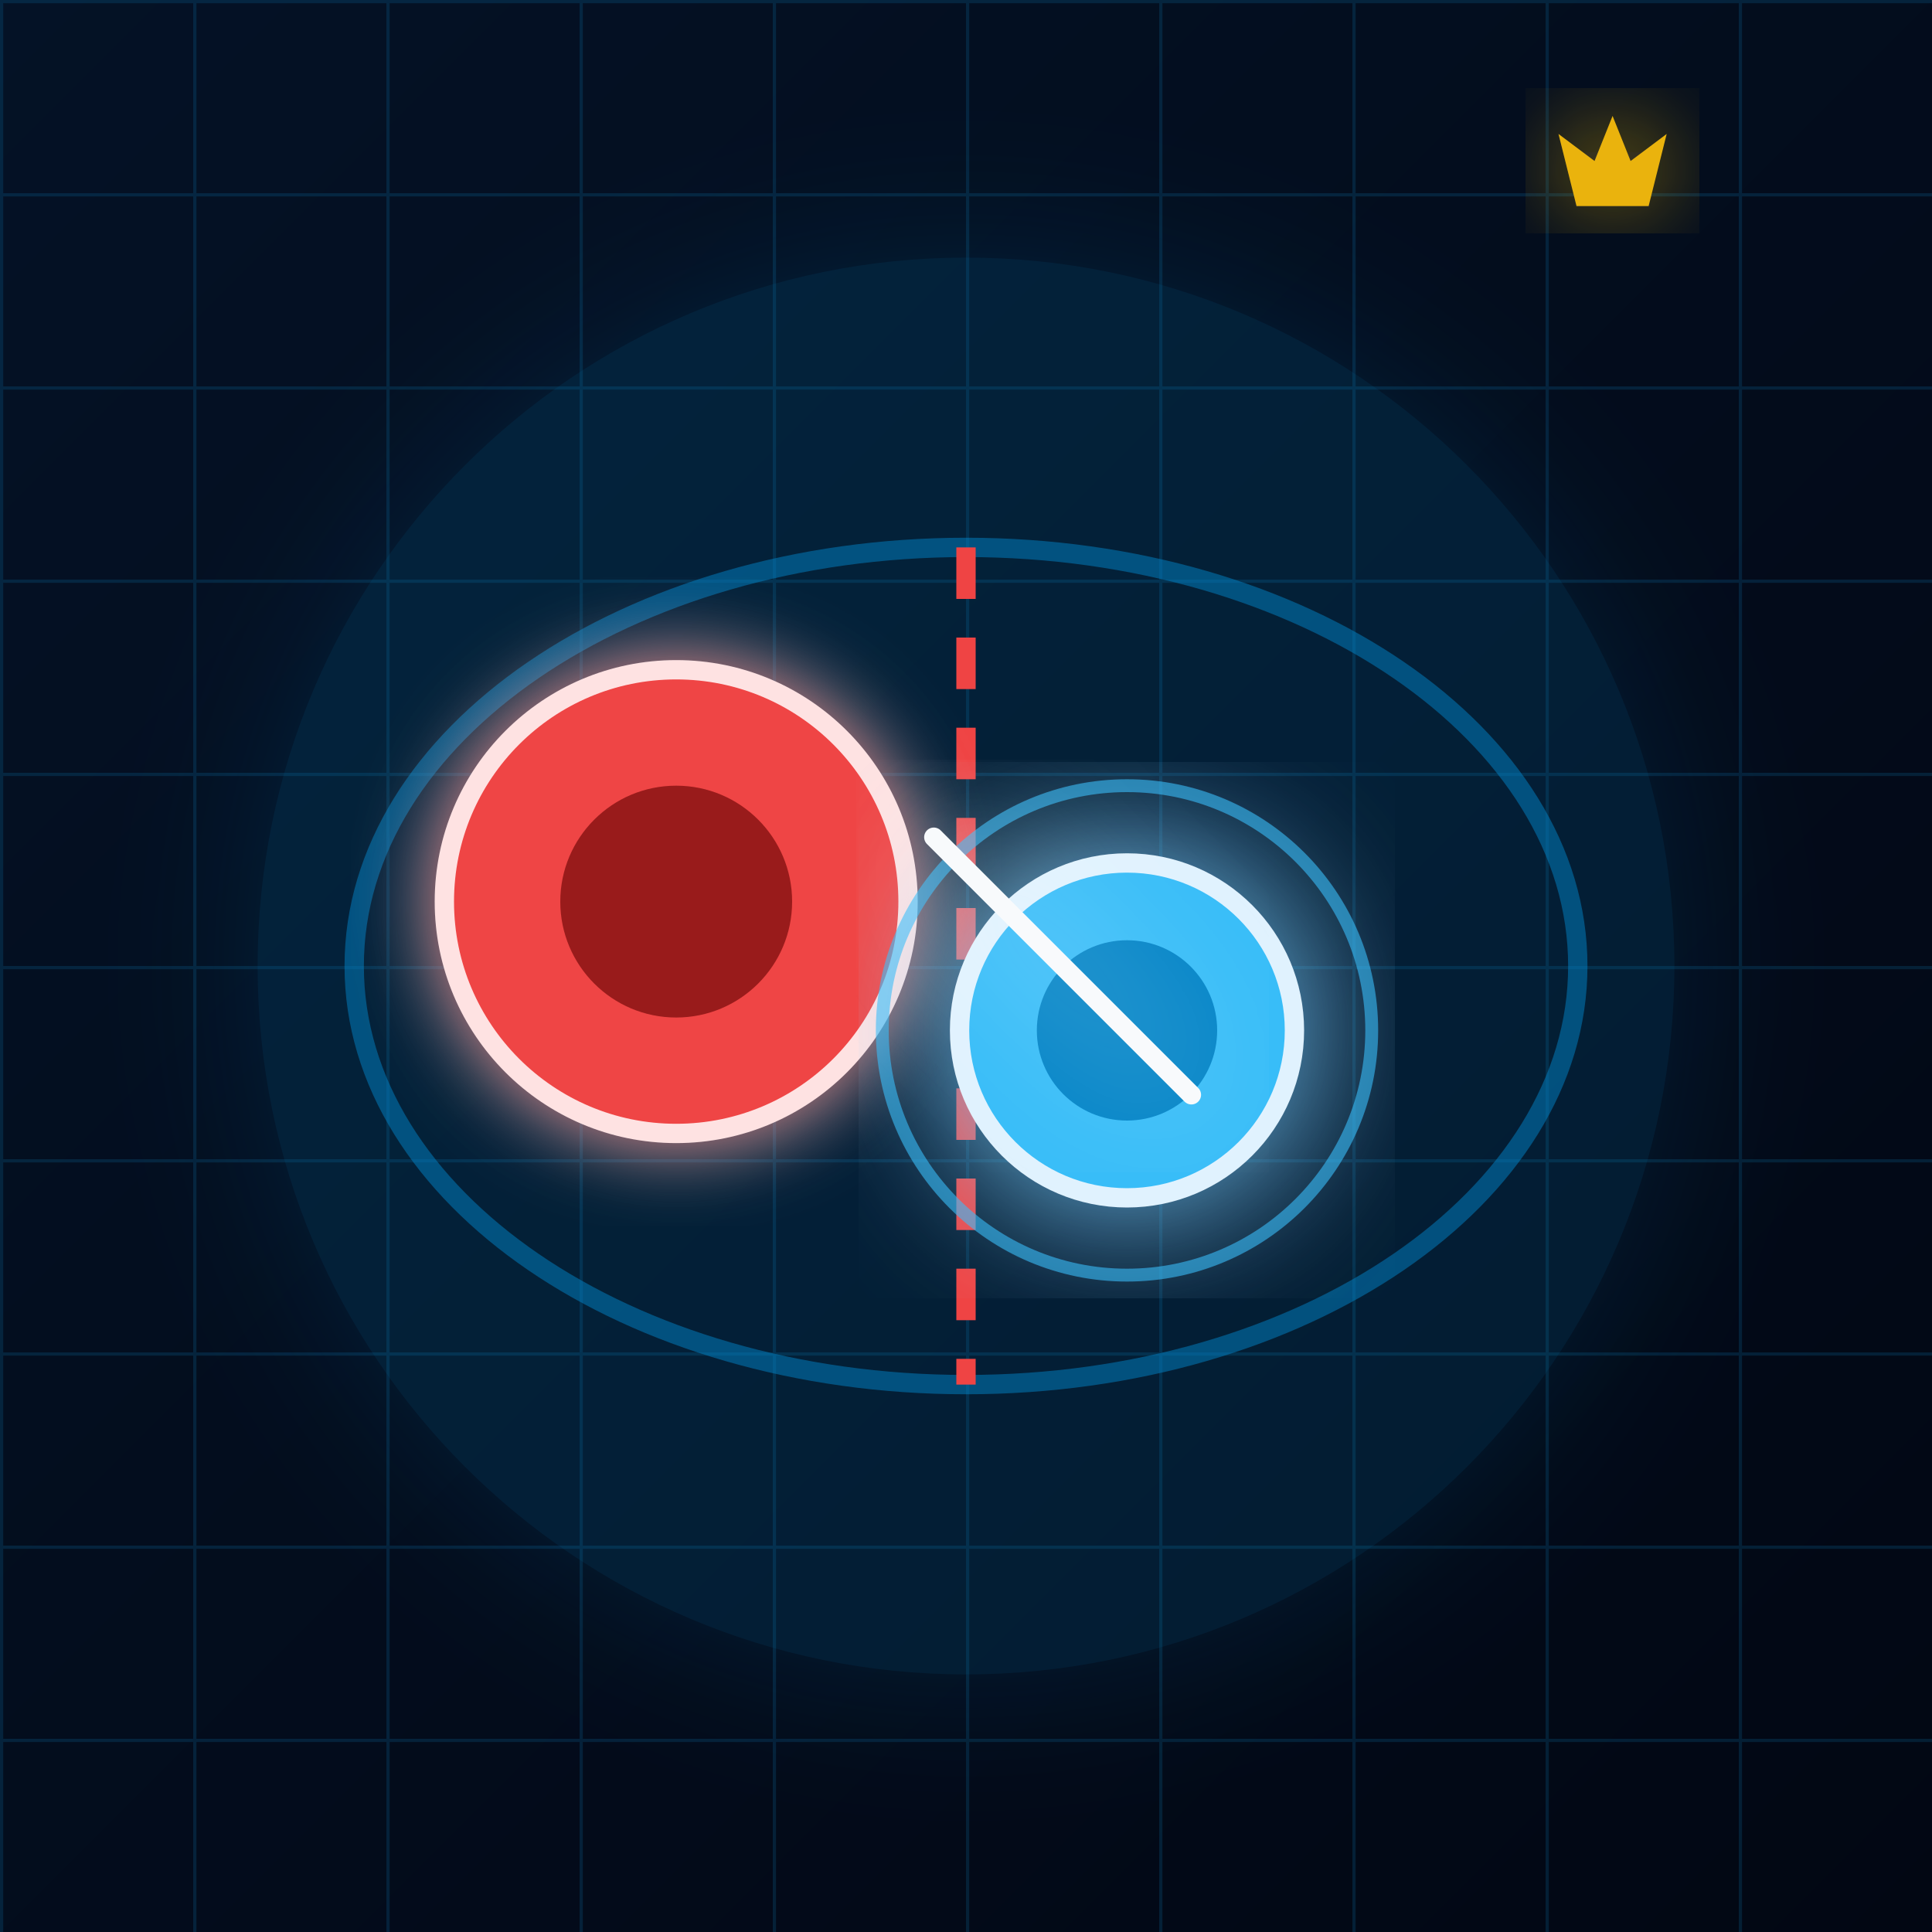
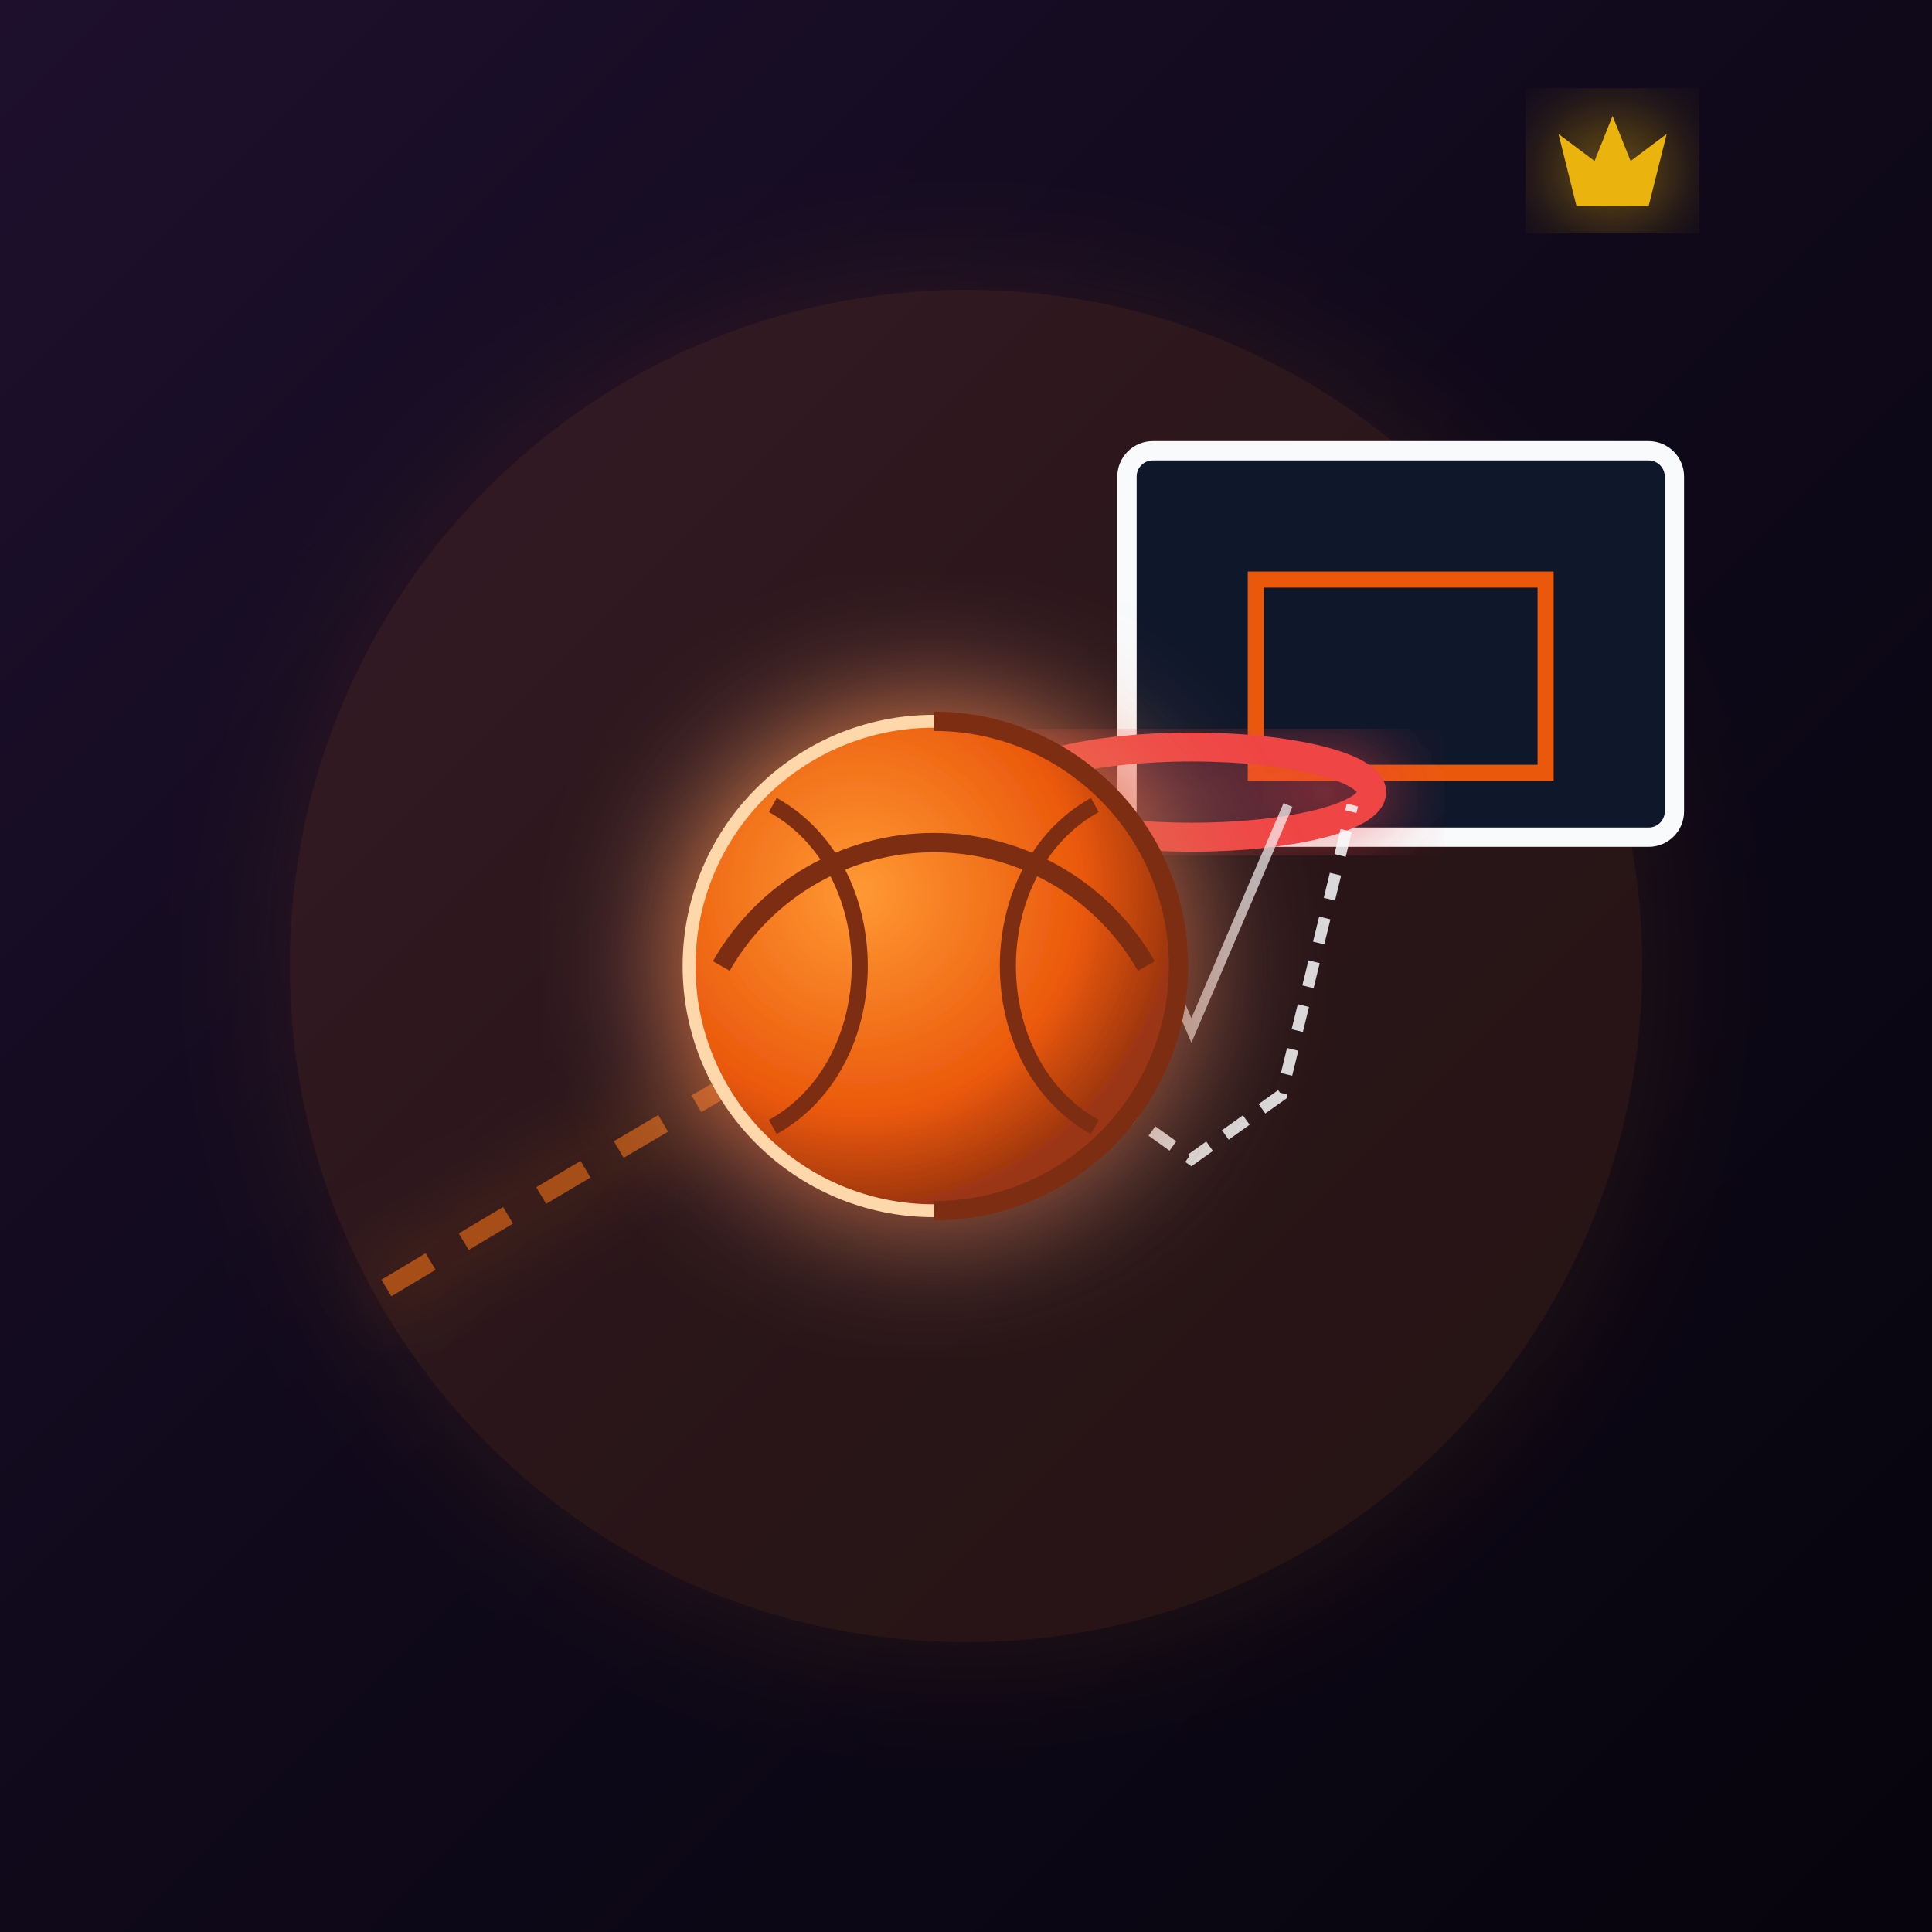
<svg xmlns="http://www.w3.org/2000/svg" viewBox="0 0 300 300" width="100%" height="100%">
  <defs>
    <linearGradient id="bgGrad" x1="0%" y1="0%" x2="100%" y2="100%">
-       <stop offset="0%" stop-color="#041226" />
-       <stop offset="100%" stop-color="#020713" />
+       <stop offset="0%" stop-color="#1e102d" />
+       <stop offset="50%" stop-color="#0f091a" />
+       <stop offset="100%" stop-color="#07040d" />
    </linearGradient>
    <filter id="glow" x="-20%" y="-20%" width="140%" height="140%">
      <feGaussianBlur stdDeviation="6" result="blur" />
      <feComposite in="SourceGraphic" in2="blur" operator="over" />
    </filter>
    <filter id="brightGlow" x="-30%" y="-30%" width="160%" height="160%">
-       <feGaussianBlur stdDeviation="12" result="blur" />
+       <feGaussianBlur stdDeviation="10" result="blur" />
      <feColorMatrix type="matrix" values="1 0 0 0 0  0 1 0 0 0  0 0 1 0 0  0 0 0 2 0" />
      <feComposite in="SourceGraphic" in2="blur" operator="over" />
    </filter>
-     <pattern id="gridPattern" width="30" height="30" patternUnits="userSpaceOnUse">
-       <path d="M 30 0 L 0 0 0 30" fill="none" stroke="#0ea5e9" stroke-width="1" stroke-opacity="0.15" />
-     </pattern>
+     <radialGradient id="ballGrad" cx="35%" cy="35%" r="65%">
+       <stop offset="0%" stop-color="#ff9933" />
+       <stop offset="70%" stop-color="#ea580c" />
+       <stop offset="100%" stop-color="#9a3412" />
+     </radialGradient>
  </defs>
  <rect width="300" height="300" fill="url(#bgGrad)" />
-   <rect width="300" height="300" fill="url(#gridPattern)" />
-   <circle cx="150" cy="150" r="110" fill="#0284c7" opacity="0.16" filter="url(#brightGlow)" />
+   <circle cx="150" cy="150" r="105" fill="#f97316" opacity="0.12" filter="url(#brightGlow)" />
  <g transform="translate(242, 18) scale(0.7)">
    <polygon points="12,0 16,10 24,4 20,20 4,20 0,4 8,10" fill="#eab308" filter="url(#brightGlow)" />
  </g>
-   <g transform="translate(0, 0)">
-     <ellipse cx="150" cy="150" rx="95" ry="65" fill="none" stroke="#0284c7" stroke-width="3" opacity="0.5" />
-     <line x1="150" y1="85" x2="150" y2="215" stroke="#ef4444" stroke-width="3" stroke-dasharray="8 6" />
-     <circle cx="105" cy="140" r="36" fill="#ef4444" stroke="#fee2e2" stroke-width="3" filter="url(#glow)" />
-     <circle cx="105" cy="140" r="18" fill="#991b1b" />
-     <circle cx="175" cy="160" r="26" fill="#38bdf8" stroke="#e0f2fe" stroke-width="3" filter="url(#brightGlow)" />
-     <circle cx="175" cy="160" r="14" fill="#0284c7" />
-     <circle cx="175" cy="160" r="38" fill="none" stroke="#38bdf8" stroke-width="2" opacity="0.6" />
-     <path d="M145 130 L185 170" stroke="#f8fafc" stroke-width="3" stroke-linecap="round" filter="url(#brightGlow)" />
+   <g transform="translate(45, 45)">
+     <rect x="130" y="25" width="85" height="60" rx="4" fill="#0f172a" stroke="#f8fafc" stroke-width="3" />
+     <rect x="150" y="45" width="45" height="30" fill="none" stroke="#ea580c" stroke-width="2.5" />
+     <ellipse cx="140" cy="78" rx="28" ry="7" fill="none" stroke="#ef4444" stroke-width="4.5" filter="url(#glow)" />
+     <path d="M 115 80 L 126 125 L 140 135 L 154 125 L 165 80" fill="none" stroke="#f8fafc" stroke-width="1.8" stroke-dasharray="4 3" opacity="0.85" />
+     <path d="M 125 80 L 140 115 L 155 80" fill="none" stroke="#f8fafc" stroke-width="1.5" opacity="0.7" />
+   </g>
+   <g transform="translate(100, 140)">
+     <path d="M -40 60 Q 10 30 45 10" fill="none" stroke="#f97316" stroke-width="3" stroke-dasharray="8 6" opacity="0.6" filter="url(#glow)" />
+     <circle cx="45" cy="10" r="38" fill="url(#ballGrad)" stroke="#fed7aa" stroke-width="2" filter="url(#brightGlow)" />
+     <path d="M 12 10 A 38 38 0 0 1 78 10" fill="none" stroke="#7c2d12" stroke-width="3" />
+     <path d="M 45 -28 A 38 38 0 0 1 45 48" fill="none" stroke="#7c2d12" stroke-width="3" />
+     <path d="M 20 -15 C 38 -5 38 25 20 35" fill="none" stroke="#7c2d12" stroke-width="2.5" />
+     <path d="M 70 -15 C 52 -5 52 25 70 35" fill="none" stroke="#7c2d12" stroke-width="2.5" />
  </g>
</svg>
